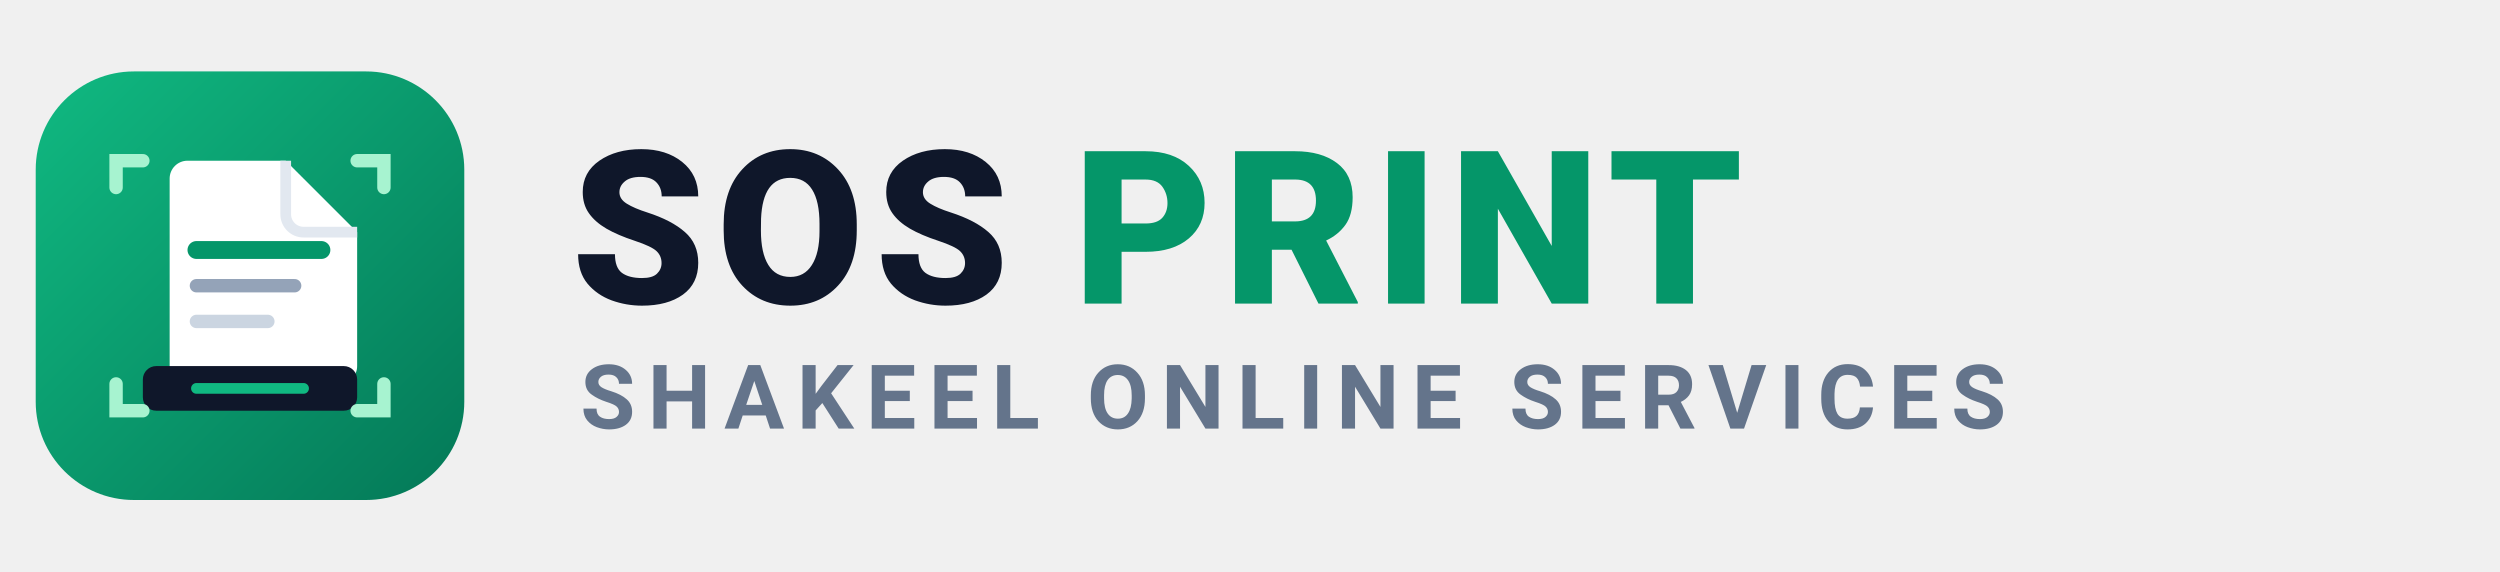
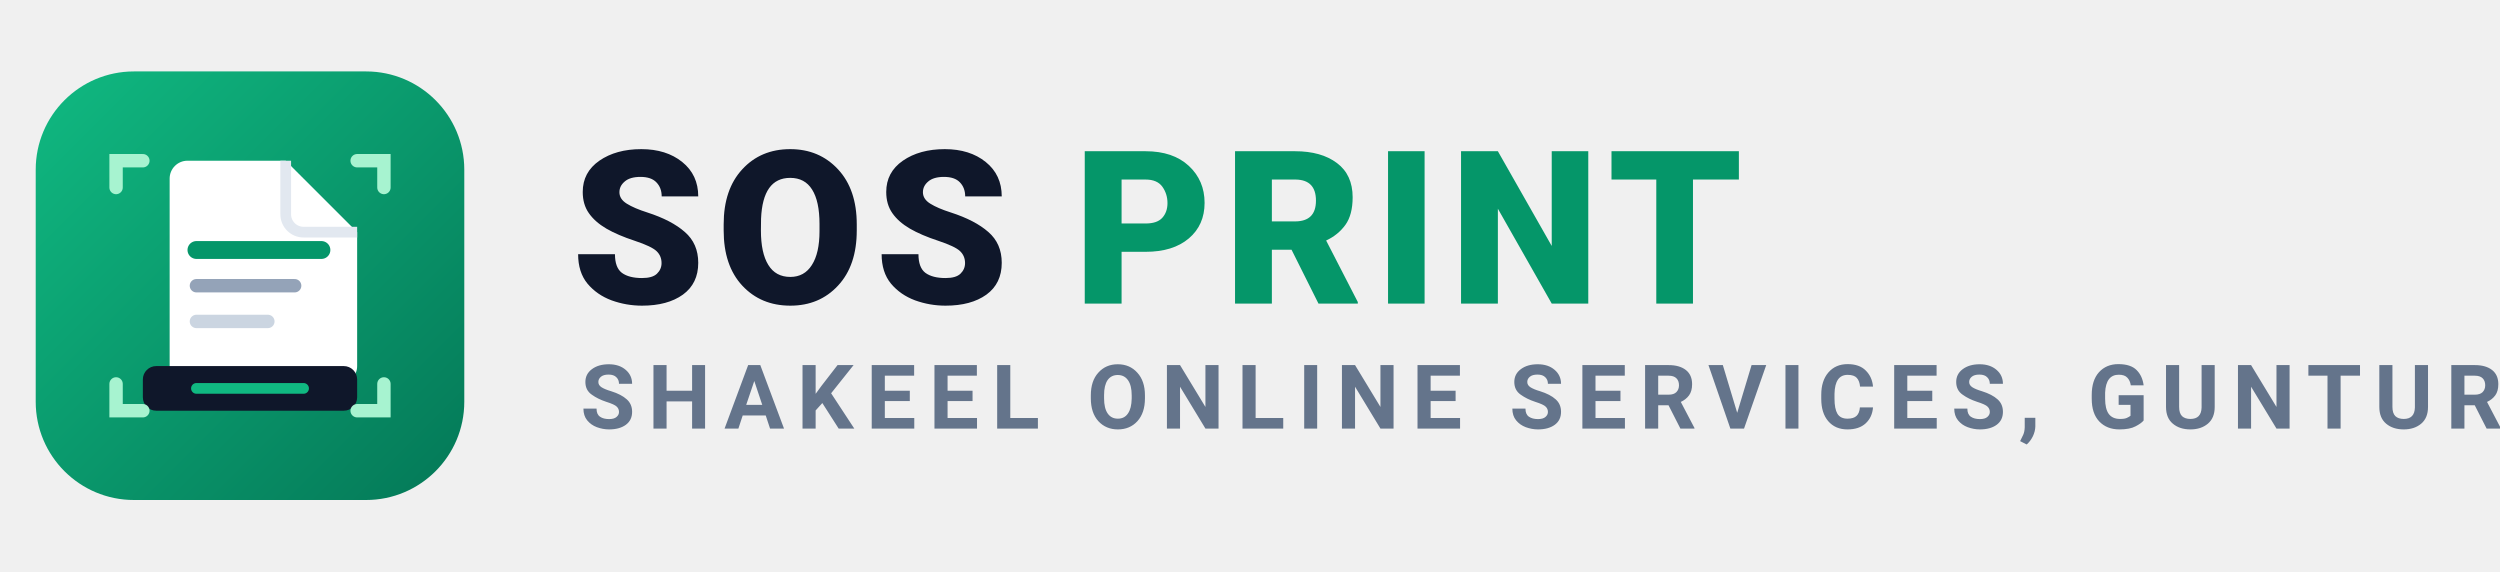
<svg xmlns="http://www.w3.org/2000/svg" viewBox="0 0 280 64" width="280" height="64" fill="none">
  <defs>
    <linearGradient id="emeraldGradH" x1="0" y1="0" x2="48" y2="48" gradientUnits="userSpaceOnUse">
      <stop offset="0%" stop-color="#10B981" />
      <stop offset="100%" stop-color="#047857" />
    </linearGradient>
  </defs>
  <g transform="translate(4, 8)">
    <rect width="48" height="48" rx="11" fill="url(#emeraldGradH)" />
    <path d="M17 10h11l8 8v15a2 2 0 0 1-2 2H17a2 2 0 0 1-2-2V12a2 2 0 0 1 2-2z" fill="#FFFFFF" />
    <path d="M28 10v6a2 2 0 0 0 2 2h6" fill="none" stroke="#E2E8F0" stroke-width="1.2" />
    <line x1="18" y1="20" x2="32" y2="20" stroke="#059669" stroke-width="2" stroke-linecap="round" />
    <line x1="18" y1="24" x2="29" y2="24" stroke="#94A3B8" stroke-width="1.5" stroke-linecap="round" />
    <line x1="18" y1="28" x2="26" y2="28" stroke="#CBD5E1" stroke-width="1.5" stroke-linecap="round" />
    <rect x="12" y="33" width="24" height="5" rx="1.5" fill="#0F172A" />
    <line x1="18" y1="35.5" x2="30" y2="35.5" stroke="#10B981" stroke-width="1.2" stroke-linecap="round" />
    <path d="M9 13v-3h3" stroke="#A7F3D0" stroke-width="1.5" stroke-linecap="round" />
    <path d="M36 10h3v3" stroke="#A7F3D0" stroke-width="1.5" stroke-linecap="round" />
    <path d="M9 35v3h3" stroke="#A7F3D0" stroke-width="1.5" stroke-linecap="round" />
    <path d="M36 38h3v-3" stroke="#A7F3D0" stroke-width="1.5" stroke-linecap="round" />
  </g>
  <g transform="translate(64, 0)">
    <text x="0" y="34" font-family="ui-sans-serif, system-ui, -apple-system, BlinkMacSystemFont, 'Segoe UI', Roboto, sans-serif" font-weight="900" font-size="24" fill="#0F172A" letter-spacing="0.05em">
      SOS <tspan fill="#059669">PRINT</tspan>
    </text>
    <text x="1" y="48" font-family="ui-sans-serif, system-ui, -apple-system, BlinkMacSystemFont, 'Segoe UI', Roboto, sans-serif" font-weight="600" font-size="10" fill="#64748B" letter-spacing="0.14em">
-       SHAKEEL ONLINE SERVICES
+       SHAKEEL ONLINE SERVICES, GUNTUR
    </text>
  </g>
</svg>
